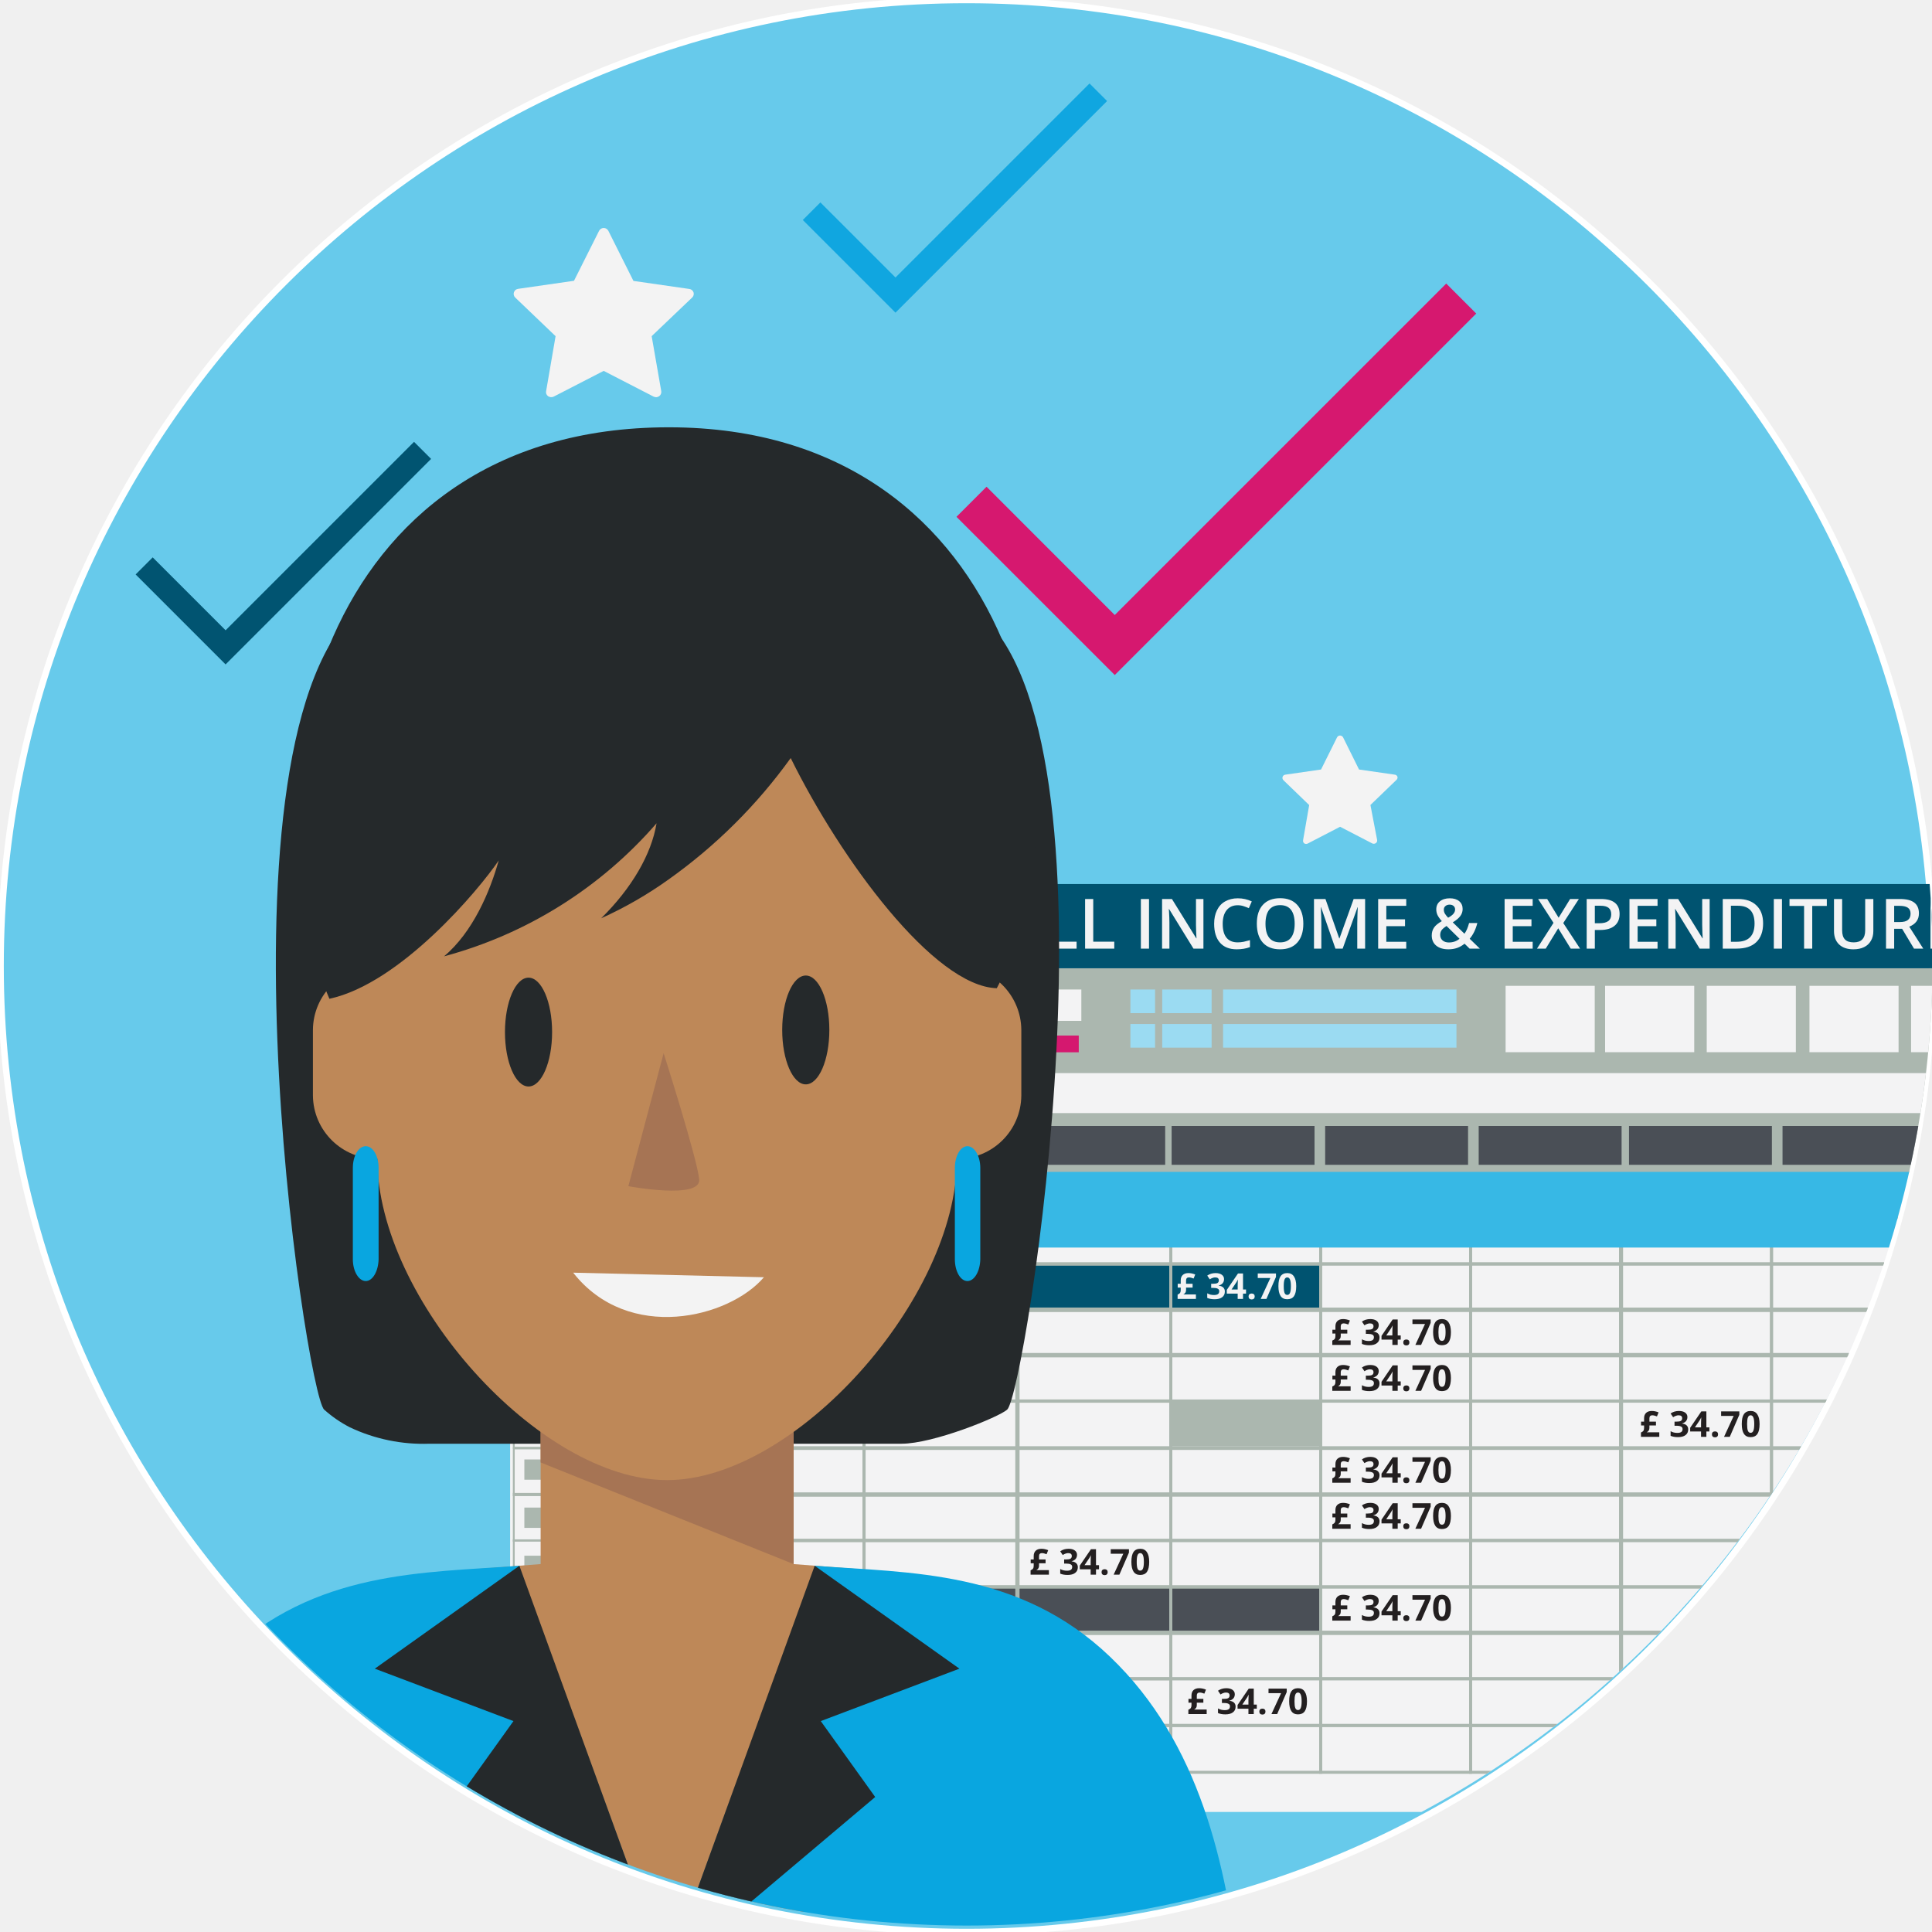
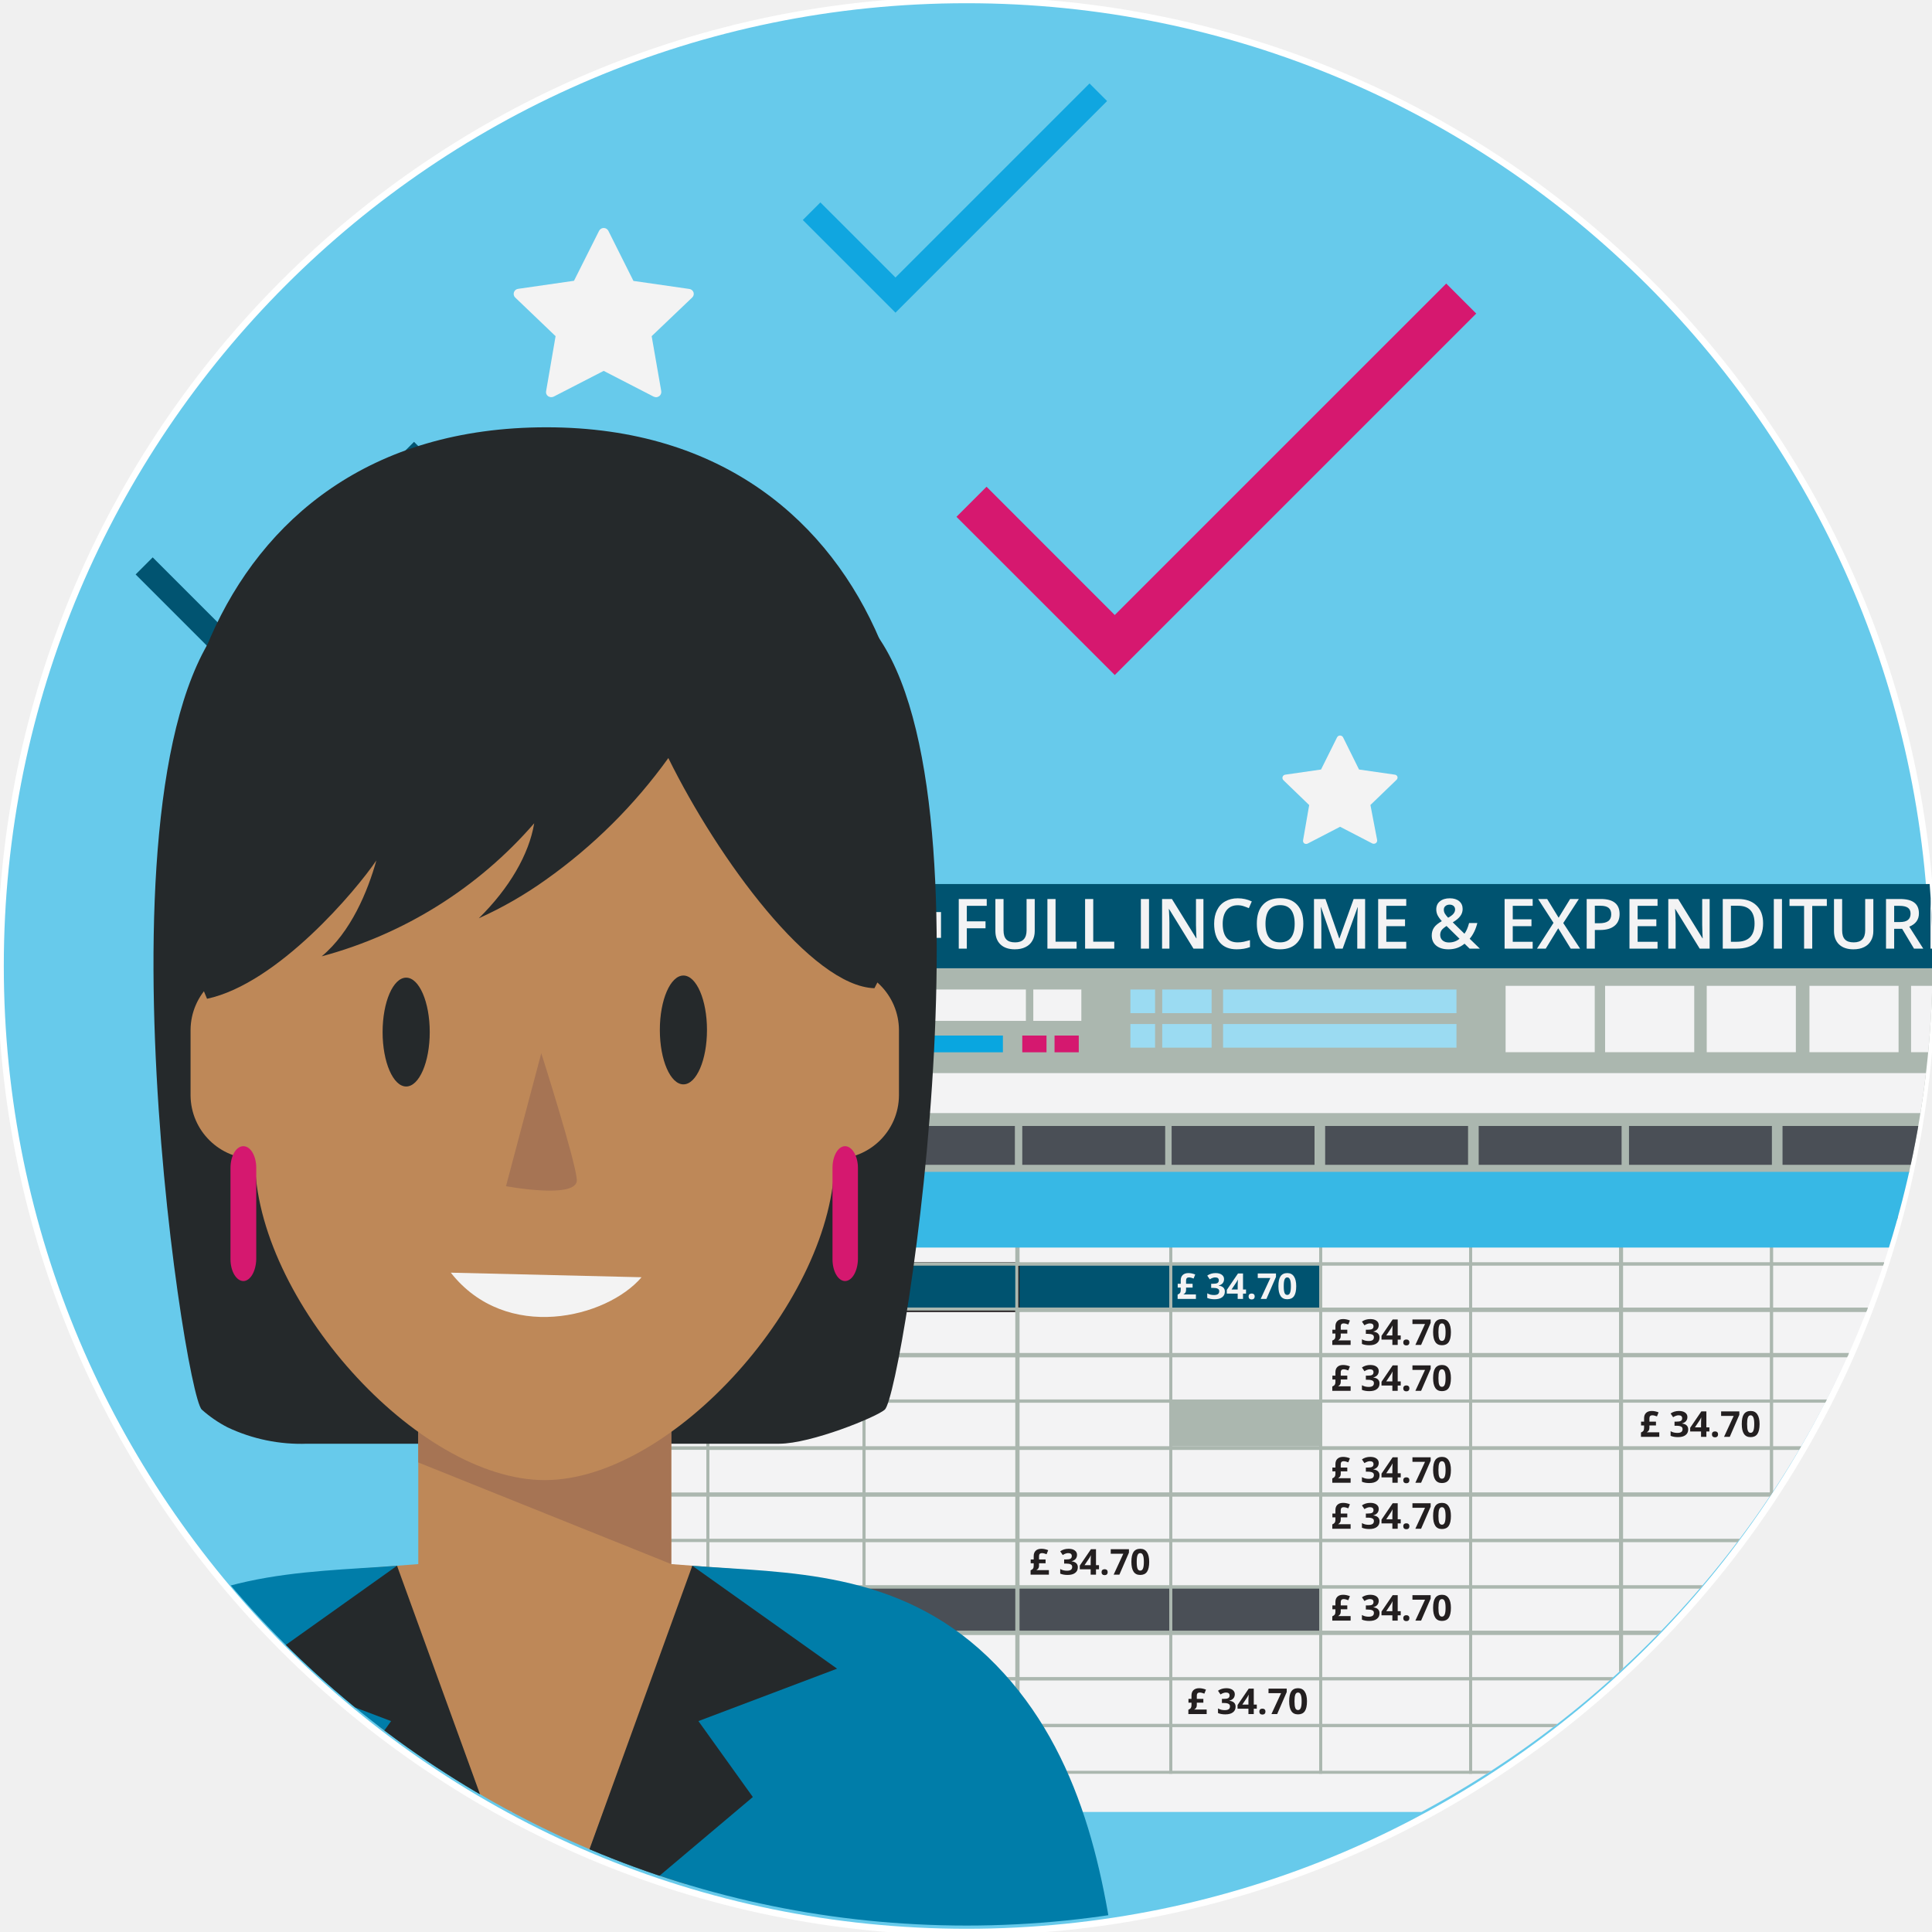
<svg xmlns="http://www.w3.org/2000/svg" viewBox="0 0 300 300">
  <defs>
-     <style>.a,.o,.p,.q,.r,.s,.t,.u{fill:none;}.b{opacity:0.44;}.c{clip-path:url(#a);}.d{fill:#25292b;}.e{fill:#67caeb;stroke:#fff;}.e,.o,.p,.q,.r,.s,.t,.u{stroke-miterlimit:10;}.f{fill:#10a6e0;}.g{fill:#d6186f;}.h{fill:#015471;}.i{fill:#f3f3f3;}.j{clip-path:url(#b);}.k{fill:#abb7af;}.l{fill:#005370;}.ab,.ae,.m{fill:#f3f3f4;}.n{fill:#4a4f56;}.o,.q,.r,.s,.t,.u{stroke:#abb7af;}.o{stroke-width:0.29px;}.p{stroke:#231f20;}.p,.s{stroke-width:0.47px;}.q{stroke-width:0.44px;}.r{stroke-width:0.47px;}.t{stroke-width:0.46px;}.u{stroke-width:0.47px;}.v{fill:#9bdbf2;}.w{fill:#f5be17;}.x{fill:#79b943;}.y{fill:#09a6e0;}.z{fill:#d5186f;}.aa{fill:#37b8e5;}.ab{font-size:10.8px;font-family:OpenSans-Semibold, Open Sans;font-weight:600;}.ac{fill:#be8858;}.ad{fill:#a67454;}.ae,.af{font-size:5.54px;font-family:OpenSans-Bold, Open Sans;font-weight:700;}.af{fill:#231f20;}</style>
+     <style>.a,.o,.p,.q,.r,.s,.t,.u{fill:none;}.b{opacity:0.44;}.c{clip-path:url(#a);}.d{fill:#25292b;}.e{fill:#67caeb;stroke:#fff;}.e,.o,.p,.q,.r,.s,.t,.u{stroke-miterlimit:10;}.f{fill:#10a6e0;}.g{fill:#d6186f;}.h{fill:#015471;}.i{fill:#f3f3f3;}.j{clip-path:url(#b);}.k{fill:#abb7af;}.l{fill:#005370;}.ab,.af,.m{fill:#f3f3f4;}.n{fill:#4a4f56;}.o,.q,.r,.s,.t,.u{stroke:#abb7af;}.o{stroke-width:0.29px;}.p{stroke:#231f20;}.p,.s{stroke-width:0.47px;}.q{stroke-width:0.44px;}.r{stroke-width:0.47px;}.t{stroke-width:0.46px;}.u{stroke-width:0.47px;}.v{fill:#9bdbf2;}.w{fill:#f5be17;}.x{fill:#79b943;}.y{fill:#09a6e0;}.z{fill:#d5186f;}.aa{fill:#37b8e5;}.ab{font-size:10.8px;font-family:OpenSans-Semibold, Open Sans;font-weight:600;}.ac{fill:#be8858;}.ad{fill:#a67454;}.ae{fill:#007da9;}.af,.ag{font-size:5.54px;font-family:OpenSans-Bold, Open Sans;font-weight:700;}.ag{fill:#231f20;}</style>
    <clipPath id="a">
      <circle class="a" cx="619.63" cy="574.67" r="50.91" />
    </clipPath>
    <clipPath id="b">
      <circle class="a" cx="150.09" cy="149" r="150" />
    </clipPath>
  </defs>
  <g class="c">
    <path class="d" d="M900.86,298.3H203.34c-10.86,0-19.76,7.93-19.76,17.62V748.35H921.06v-432C921.06,306.41,912,298.3,900.86,298.3Z" />
  </g>
  <circle class="e" cx="150.09" cy="150" r="150" />
  <polygon class="f" points="169.18 12.96 139.05 43.09 127.39 31.43 124.66 34.16 136.32 45.82 139.05 48.55 141.78 45.82 171.91 15.69 169.18 12.96" />
  <polygon class="g" points="224.57 44.03 173.1 95.5 153.19 75.58 148.52 80.25 168.44 100.16 173.1 104.82 177.76 100.16 229.23 48.69 224.57 44.03" />
  <polygon class="h" points="64.29 68.61 35.03 97.87 23.71 86.55 21.06 89.2 32.38 100.52 35.03 103.17 37.68 100.52 66.94 71.26 64.29 68.61" />
  <path class="i" d="M107.69,45.4a.79.79,0,0,0-.65-.53l-8.68-1.25-3.89-7.77a.81.81,0,0,0-1.45,0L89.13,43.6l-8.67,1.25A.79.79,0,0,0,80,46.2l6.27,6-1.47,8.54a.76.76,0,0,0,.31.78.86.86,0,0,0,.86.07l7.77-4,7.76,4a1.24,1.24,0,0,0,.38.09.92.92,0,0,0,.48-.16.83.83,0,0,0,.32-.78l-1.49-8.54,6.29-6A.77.77,0,0,0,107.69,45.4Z" />
  <path class="i" d="M217,120.63a.48.48,0,0,0-.41-.34l-5.56-.8-2.48-5a.54.54,0,0,0-.71-.22.58.58,0,0,0-.22.22l-2.49,5-5.55.8a.5.5,0,0,0-.42.34.51.51,0,0,0,.13.52l4,3.86-.95,5.47a.49.49,0,0,0,.2.49.54.54,0,0,0,.55,0l5-2.59,5,2.59a.64.64,0,0,0,.24.05.5.5,0,0,0,.31-.1.49.49,0,0,0,.2-.49L212.8,125l4-3.86A.5.5,0,0,0,217,120.63Z" />
  <g class="j">
    <rect class="k" x="79.78" y="150.35" width="250.35" height="31.62" />
    <rect class="l" x="79.78" y="137.27" width="250.35" height="13.08" />
    <rect class="m" x="79.21" y="182.22" width="250.92" height="99.14" />
    <rect class="l" x="109.92" y="196.15" width="95.15" height="7.35" />
    <rect class="n" x="109.92" y="246.34" width="95.15" height="7.35" />
    <rect class="n" x="79.78" y="174.84" width="7.95" height="6.03" />
    <rect class="n" x="276.79" y="174.84" width="22.19" height="6.03" />
    <rect class="n" x="252.95" y="174.84" width="22.19" height="6.03" />
    <rect class="n" x="229.61" y="174.84" width="22.19" height="6.03" />
    <rect class="n" x="205.77" y="174.84" width="22.19" height="6.03" />
    <rect class="n" x="181.93" y="174.84" width="22.19" height="6.03" />
    <rect class="n" x="158.74" y="174.84" width="22.19" height="6.03" />
    <rect class="n" x="135.4" y="174.84" width="22.19" height="6.03" />
    <rect class="n" x="111.56" y="174.84" width="22.19" height="6.03" />
    <rect class="n" x="91.14" y="174.84" width="18.78" height="6.03" />
    <rect class="k" x="81.42" y="183.61" width="3.15" height="3.15" />
    <rect class="k" x="81.42" y="191.08" width="3.15" height="3.15" />
    <rect class="k" x="81.42" y="198.03" width="3.15" height="3.15" />
    <rect class="k" x="81.42" y="205.51" width="3.15" height="3.15" />
    <rect class="k" x="81.42" y="212.46" width="3.15" height="3.15" />
    <rect class="k" x="81.42" y="219.93" width="3.15" height="3.15" />
    <rect class="k" x="81.42" y="226.62" width="3.15" height="3.15" />
    <rect class="k" x="81.42" y="234.1" width="3.15" height="3.15" />
    <rect class="k" x="81.42" y="241.57" width="3.15" height="3.15" />
    <rect class="k" x="81.42" y="249.05" width="3.15" height="3.15" />
    <rect class="k" x="81.42" y="255.57" width="3.15" height="3.15" />
    <rect class="k" x="81.42" y="263.05" width="3.15" height="3.15" />
    <rect class="k" x="81.42" y="270" width="3.15" height="3.15" />
    <rect class="o" x="79.78" y="181.97" width="8.94" height="7.26" />
    <rect class="o" x="79.78" y="189.03" width="8.94" height="7.26" />
    <rect class="o" x="79.78" y="196.24" width="8.94" height="7.26" />
    <rect class="o" x="79.78" y="203.27" width="8.94" height="7.26" />
    <rect class="o" x="79.78" y="210.32" width="8.94" height="7.26" />
    <rect class="o" x="79.78" y="217.54" width="8.94" height="7.26" />
    <rect class="o" x="79.78" y="224.91" width="8.94" height="7.26" />
    <rect class="o" x="79.78" y="231.97" width="8.94" height="7.26" />
    <rect class="o" x="79.78" y="239.18" width="8.94" height="7.26" />
    <rect class="o" x="79.78" y="246.39" width="8.94" height="7.26" />
    <rect class="o" x="79.78" y="253.44" width="8.94" height="7.26" />
    <rect class="o" x="79.78" y="260.66" width="8.94" height="7.26" />
    <rect class="o" x="79.78" y="267.94" width="8.94" height="7.26" />
    <rect class="p" x="134.17" y="196.24" width="23.91" height="7.26" />
    <rect class="q" x="88.72" y="189.03" width="21.2" height="7.26" />
    <rect class="q" x="88.72" y="196.24" width="21.2" height="7.26" />
    <rect class="r" x="109.92" y="181.97" width="24.25" height="7.26" />
    <rect class="r" x="109.92" y="189.03" width="24.25" height="7.26" />
    <rect class="r" x="109.92" y="196.24" width="24.25" height="7.26" />
    <rect class="s" x="134.17" y="181.97" width="23.91" height="7.26" />
    <rect class="s" x="134.17" y="189.03" width="23.91" height="7.26" />
    <rect class="s" x="157.89" y="181.97" width="23.91" height="7.26" />
    <rect class="s" x="157.89" y="189.03" width="23.91" height="7.26" />
    <rect class="s" x="157.89" y="196.24" width="23.91" height="7.26" />
    <rect class="t" x="181.8" y="181.97" width="23.28" height="7.26" />
    <rect class="t" x="181.8" y="189.03" width="23.28" height="7.26" />
    <rect class="t" x="181.8" y="196.24" width="23.28" height="7.26" />
    <rect class="q" x="88.72" y="181.97" width="21.2" height="7.26" />
    <rect class="q" x="88.72" y="203.27" width="21.2" height="7.26" />
    <rect class="q" x="88.72" y="210.32" width="21.2" height="7.26" />
    <rect class="q" x="88.72" y="217.54" width="21.2" height="7.26" />
    <rect class="q" x="88.72" y="224.91" width="21.2" height="7.26" />
    <rect class="q" x="88.72" y="231.97" width="21.2" height="7.26" />
    <rect class="q" x="88.72" y="239.18" width="21.2" height="7.26" />
    <rect class="r" x="109.92" y="203.27" width="24.25" height="7.26" />
    <rect class="r" x="109.92" y="210.32" width="24.25" height="7.26" />
    <rect class="r" x="109.92" y="217.54" width="24.25" height="7.26" />
    <rect class="r" x="109.92" y="224.91" width="24.25" height="7.26" />
    <rect class="r" x="109.92" y="231.97" width="24.25" height="7.26" />
    <rect class="r" x="109.92" y="239.18" width="24.25" height="7.26" />
    <rect class="s" x="134.17" y="203.27" width="23.91" height="7.26" />
    <rect class="s" x="134.17" y="210.32" width="23.91" height="7.26" />
    <rect class="s" x="134.17" y="217.54" width="23.91" height="7.26" />
    <rect class="s" x="134.17" y="224.91" width="23.91" height="7.26" />
    <rect class="s" x="134.17" y="231.97" width="23.91" height="7.26" />
    <rect class="s" x="134.17" y="239.18" width="23.91" height="7.26" />
    <rect class="s" x="157.89" y="203.27" width="23.91" height="7.26" />
    <rect class="s" x="157.89" y="210.32" width="23.91" height="7.26" />
    <rect class="s" x="157.89" y="217.54" width="23.91" height="7.26" />
    <rect class="s" x="157.89" y="224.91" width="23.91" height="7.26" />
    <rect class="s" x="157.89" y="231.97" width="23.91" height="7.26" />
    <rect class="s" x="157.89" y="239.18" width="23.91" height="7.26" />
    <rect class="t" x="181.8" y="203.27" width="23.28" height="7.26" />
    <rect class="t" x="181.8" y="210.32" width="23.28" height="7.26" />
    <rect class="t" x="181.8" y="217.54" width="23.28" height="7.26" />
    <rect class="t" x="181.8" y="224.91" width="23.28" height="7.26" />
    <rect class="t" x="181.8" y="231.97" width="23.28" height="7.26" />
    <rect class="t" x="181.8" y="239.18" width="23.28" height="7.26" />
    <rect class="s" x="157.89" y="246.39" width="23.91" height="7.26" />
    <rect class="t" x="181.8" y="246.39" width="23.28" height="7.26" />
    <rect class="q" x="88.72" y="246.39" width="21.2" height="7.26" />
    <rect class="q" x="88.72" y="253.44" width="21.2" height="7.26" />
    <rect class="q" x="88.72" y="260.66" width="21.2" height="7.26" />
    <rect class="q" x="88.72" y="267.94" width="21.2" height="7.26" />
    <rect class="r" x="109.92" y="246.39" width="24.25" height="7.26" />
    <rect class="r" x="109.92" y="253.44" width="24.25" height="7.26" />
    <rect class="r" x="109.92" y="260.66" width="24.25" height="7.26" />
    <rect class="r" x="109.92" y="267.94" width="24.25" height="7.26" />
    <rect class="s" x="134.17" y="246.39" width="23.91" height="7.26" />
    <rect class="s" x="134.17" y="253.44" width="23.91" height="7.26" />
    <rect class="s" x="134.17" y="260.66" width="23.91" height="7.26" />
    <rect class="s" x="134.17" y="267.94" width="23.91" height="7.26" />
    <rect class="s" x="157.89" y="253.44" width="23.91" height="7.26" />
    <rect class="s" x="157.89" y="260.66" width="23.91" height="7.26" />
    <rect class="s" x="157.89" y="267.94" width="23.91" height="7.26" />
    <rect class="t" x="181.8" y="253.44" width="23.28" height="7.26" />
    <rect class="t" x="181.8" y="260.66" width="23.28" height="7.26" />
    <rect class="t" x="181.8" y="267.94" width="23.28" height="7.26" />
    <rect class="t" x="205.07" y="181.97" width="23.28" height="7.26" />
    <rect class="t" x="205.07" y="189.03" width="23.28" height="7.26" />
    <rect class="t" x="205.07" y="196.24" width="23.28" height="7.26" />
    <rect class="t" x="205.07" y="203.27" width="23.28" height="7.26" />
    <rect class="t" x="205.07" y="210.32" width="23.28" height="7.26" />
    <rect class="t" x="205.07" y="217.54" width="23.28" height="7.26" />
    <rect class="t" x="205.07" y="224.91" width="23.28" height="7.26" />
    <rect class="t" x="205.07" y="231.97" width="23.28" height="7.26" />
    <rect class="t" x="205.07" y="239.18" width="23.28" height="7.26" />
    <rect class="t" x="205.07" y="246.39" width="23.28" height="7.26" />
    <rect class="t" x="205.07" y="253.44" width="23.28" height="7.26" />
    <rect class="t" x="205.07" y="260.66" width="23.28" height="7.26" />
    <rect class="t" x="205.07" y="267.94" width="23.28" height="7.26" />
    <rect class="t" x="228.35" y="181.97" width="23.28" height="7.26" />
    <rect class="t" x="228.35" y="189.03" width="23.28" height="7.26" />
    <rect class="t" x="228.35" y="196.24" width="23.28" height="7.26" />
    <rect class="t" x="228.35" y="203.27" width="23.28" height="7.26" />
    <rect class="t" x="228.35" y="210.32" width="23.28" height="7.26" />
    <rect class="t" x="228.35" y="217.54" width="23.28" height="7.26" />
    <rect class="t" x="228.35" y="224.91" width="23.28" height="7.26" />
    <rect class="t" x="228.35" y="231.97" width="23.28" height="7.26" />
    <rect class="t" x="228.35" y="239.18" width="23.28" height="7.26" />
    <rect class="t" x="228.35" y="246.39" width="23.28" height="7.26" />
    <rect class="t" x="228.35" y="253.44" width="23.28" height="7.26" />
    <rect class="t" x="228.35" y="260.66" width="23.28" height="7.26" />
    <rect class="t" x="228.35" y="267.94" width="23.28" height="7.26" />
    <rect class="t" x="251.8" y="181.97" width="23.28" height="7.26" />
    <rect class="t" x="251.8" y="189.03" width="23.28" height="7.26" />
    <rect class="t" x="251.8" y="196.24" width="23.28" height="7.26" />
    <rect class="t" x="251.8" y="203.27" width="23.28" height="7.26" />
    <rect class="t" x="251.8" y="210.32" width="23.28" height="7.26" />
    <rect class="t" x="251.8" y="217.54" width="23.28" height="7.26" />
    <rect class="t" x="251.8" y="224.91" width="23.28" height="7.26" />
    <rect class="t" x="251.8" y="231.97" width="23.28" height="7.26" />
    <rect class="t" x="251.8" y="239.18" width="23.28" height="7.26" />
    <rect class="t" x="251.8" y="246.39" width="23.28" height="7.26" />
    <rect class="t" x="251.8" y="253.44" width="23.28" height="7.26" />
    <rect class="t" x="251.8" y="260.66" width="23.28" height="7.26" />
    <rect class="t" x="251.8" y="267.94" width="23.28" height="7.26" />
    <rect class="t" x="275.08" y="181.97" width="23.28" height="7.26" />
    <rect class="t" x="275.08" y="189.03" width="23.28" height="7.26" />
    <rect class="t" x="275.08" y="196.24" width="23.28" height="7.26" />
    <rect class="t" x="275.08" y="203.27" width="23.28" height="7.26" />
    <rect class="t" x="275.08" y="210.32" width="23.28" height="7.26" />
    <rect class="t" x="275.08" y="217.54" width="23.28" height="7.26" />
    <rect class="t" x="275.08" y="224.91" width="23.28" height="7.26" />
    <rect class="t" x="275.08" y="231.97" width="23.28" height="7.26" />
    <rect class="t" x="275.08" y="239.18" width="23.28" height="7.26" />
    <rect class="t" x="275.08" y="246.39" width="23.28" height="7.26" />
    <rect class="t" x="275.08" y="253.44" width="23.28" height="7.26" />
    <rect class="t" x="275.08" y="260.66" width="23.28" height="7.26" />
    <rect class="t" x="275.08" y="267.94" width="23.28" height="7.26" />
    <rect class="u" x="298.36" y="181.97" width="24.46" height="7.26" />
    <rect class="u" x="298.36" y="189.03" width="24.46" height="7.26" />
    <rect class="u" x="298.36" y="196.24" width="24.46" height="7.26" />
    <rect class="u" x="298.36" y="203.27" width="24.46" height="7.26" />
    <rect class="u" x="298.36" y="210.32" width="24.46" height="7.26" />
    <rect class="u" x="298.36" y="217.54" width="24.46" height="7.26" />
    <rect class="u" x="298.36" y="224.91" width="24.46" height="7.26" />
    <rect class="u" x="298.36" y="231.97" width="24.46" height="7.26" />
    <rect class="u" x="298.36" y="239.18" width="24.46" height="7.26" />
    <rect class="u" x="298.36" y="246.39" width="24.46" height="7.26" />
    <rect class="u" x="298.36" y="253.44" width="24.46" height="7.26" />
    <rect class="u" x="298.36" y="260.66" width="24.46" height="7.26" />
    <rect class="u" x="298.36" y="267.94" width="24.46" height="7.26" />
    <rect class="m" x="79.78" y="166.63" width="42.27" height="6.21" />
    <rect class="m" x="123.67" y="166.63" width="204.97" height="6.21" />
    <rect class="m" x="296.75" y="153.08" width="13.84" height="10.3" />
    <rect class="m" x="280.97" y="153.08" width="13.84" height="10.3" />
    <rect class="m" x="265.02" y="153.08" width="13.84" height="10.3" />
    <rect class="m" x="249.24" y="153.08" width="13.84" height="10.3" />
    <rect class="m" x="233.79" y="153.08" width="13.84" height="10.3" />
    <rect class="v" x="189.92" y="153.65" width="36.24" height="3.67" />
    <rect class="v" x="180.47" y="153.65" width="7.67" height="3.67" />
    <rect class="v" x="180.47" y="159.01" width="7.67" height="3.67" />
    <rect class="v" x="175.53" y="153.65" width="3.83" height="3.67" />
    <rect class="v" x="175.53" y="159.01" width="3.83" height="3.67" />
    <rect class="v" x="189.92" y="159.01" width="36.24" height="3.67" />
    <rect class="w" x="82.38" y="153.08" width="9.17" height="9.17" />
    <rect class="m" x="86.19" y="156.47" width="6.77" height="7.76" />
    <rect class="x" x="94.65" y="153.65" width="12.14" height="2.82" />
    <rect class="x" x="94.65" y="160.84" width="12.14" height="2.82" />
    <rect class="x" x="94.65" y="157.38" width="2.27" height="2.27" />
    <rect class="x" x="104.52" y="157.38" width="2.27" height="2.27" />
    <rect class="x" x="97.58" y="157.38" width="6.19" height="2.27" />
    <rect class="m" x="112.65" y="153.65" width="46.65" height="4.87" />
    <rect class="m" x="160.45" y="153.65" width="7.46" height="4.87" />
    <rect class="y" x="115.13" y="160.8" width="12.25" height="2.6" />
    <rect class="y" x="129.28" y="160.8" width="12.25" height="2.6" />
    <rect class="y" x="143.48" y="160.8" width="12.25" height="2.6" />
    <rect class="z" x="158.74" y="160.8" width="3.76" height="2.6" />
    <rect class="z" x="163.75" y="160.8" width="3.76" height="2.6" />
    <rect class="m" x="94.65" y="141.62" width="51.47" height="4.01" />
    <rect class="m" x="83.75" y="141.62" width="5.82" height="4.01" />
    <rect class="aa" x="88.72" y="181.97" width="241.41" height="11.75" />
    <rect class="k" x="81.42" y="277.21" width="9.54" height="2.78" />
    <rect class="k" x="93.33" y="277.21" width="5.43" height="2.78" />
    <rect class="k" x="181.8" y="217.54" width="23.34" height="7.04" />
    <text class="ab" transform="translate(147.86 147.3)">FULL INCOME &amp; EXPENDITURE</text>
  </g>
  <g class="j">
-     <path class="d" d="M156.39,218.89c-1.32,1.17-11.48,5.29-16.39,5.29H66.7a26.62,26.62,0,0,1-12.36-2.54,19.13,19.13,0,0,1-4-2.75C47.47,216.39,31.44,110.36,57.48,93c10.69-7.13,23.91-13.4,45.87-13.4,17.4,0,29.33,4,38.83,9.14,2.5,1.34,4.82,2.78,7,4.26.88.59,1.74,1.24,2.57,1.92C175.48,114.26,159.23,216.39,156.39,218.89Z" />
-     <polygon class="ac" points="123.23 242.87 123.23 217.82 83.95 217.82 83.95 242.87 74.13 243.63 83.95 306.97 123.23 306.97 133.06 243.63 123.23 242.87" />
-     <polygon class="ad" points="83.95 217.98 83.95 227.09 123.23 242.87 123.23 217.98 83.95 217.98" />
-     <path class="y" d="M193.79,353.14l-1.33-46.61c-2.15-16.84-6-35.79-20.09-49.27s-31.06-13-45.87-14.13c0,0,0,.25-.08.7l-22.83,62.46L80.71,243.7c0-.36-.06-.57-.06-.57-14.81,1.12-31.78.65-45.83,14.13s-17.95,32.43-20.1,49.27l-1.33,46.61Z" />
-     <polygon class="d" points="58.2 259.11 79.73 267.25 71.28 279.04 103.59 306.3 80.65 243.13 58.2 259.11" />
-     <polygon class="d" points="148.98 259.11 126.5 243.13 103.59 306.3 135.9 279.04 127.45 267.25 148.98 259.11" />
-     <path class="ac" d="M148.59,150.08V129.66c0-21.7-25.12-49.11-45-49.11s-45,27.41-45,49.11v20.42a9.92,9.92,0,0,0-10,9.83v10.21a9.92,9.92,0,0,0,10,9.82c0,21.7,25.12,49.89,45,49.89s45-28.19,45-49.89a9.91,9.91,0,0,0,10-9.82V159.91A9.91,9.91,0,0,0,148.59,150.08Z" />
-     <path class="y" d="M56.79,198.92c-1.08,0-2-1.51-2-3.38V181.35c0-1.86.88-3.37,2-3.37s2,1.51,2,3.37v14.19C58.74,197.41,57.87,198.92,56.79,198.92Z" />
-     <path class="y" d="M150.22,198.92c-1.08,0-1.95-1.51-1.95-3.38V181.35c0-1.86.87-3.37,1.95-3.37s2,1.51,2,3.37v14.19C152.18,197.41,151.3,198.92,150.22,198.92Z" />
-     <path class="d" d="M77.44,133.61c-1.34,4.8-4,11.12-8.49,14.89a66.51,66.51,0,0,0,33-20.66c-.8,4.83-3.87,10.09-8.6,14.75a61.13,61.13,0,0,0,10.43-6,81.35,81.35,0,0,0,19-18.88c7.78,15.78,22.25,35.44,32,35.74,15.19-27.95,4.08-87.1-50.92-87.1s-66.48,57.19-52.71,88.74C62.17,152.72,74.35,138.19,77.44,133.61Z" />
-     <ellipse class="d" cx="82.07" cy="160.26" rx="3.66" ry="8.45" />
-     <ellipse class="d" cx="125.12" cy="159.93" rx="3.66" ry="8.45" />
-     <path class="ad" d="M103.05,163.54l-5.48,20.65s11.28,2.11,11-1.05S103.05,163.54,103.05,163.54Z" />
-     <path class="i" d="M118.62,198.33,89,197.62C97.6,208.56,113.23,204.65,118.62,198.33Z" />
+     <path class="d" d="M137.39,218.89c-1.32,1.17-11.48,5.29-16.39,5.29H47.7a26.62,26.62,0,0,1-12.36-2.54,19.13,19.13,0,0,1-4-2.75C28.47,216.39,12.44,110.36,38.48,93c10.69-7.13,23.91-13.4,45.87-13.4,17.4,0,29.33,4,38.83,9.14,2.5,1.34,4.82,2.78,7,4.26.88.59,1.74,1.24,2.57,1.92C156.48,114.26,140.23,216.39,137.39,218.89Z" />
+     <polygon class="ac" points="104.23 242.87 104.23 217.82 64.95 217.82 64.95 242.87 55.13 243.63 64.95 306.97 104.23 306.97 114.06 243.63 104.23 242.87" />
+     <polygon class="ad" points="64.95 217.98 64.95 227.09 104.23 242.87 104.23 217.98 64.95 217.98" />
+     <path class="ae" d="M174.79,353.14l-1.33-46.61c-2.15-16.84-6-35.79-20.09-49.27s-31.06-13-45.87-14.13c0,0,0,.25-.08.7L84.59,306.29,61.71,243.7c0-.36-.06-.57-.06-.57-14.81,1.12-31.78.65-45.83,14.13s-17.95,32.43-20.1,49.27l-1.33,46.61Z" />
+     <polygon class="d" points="39.2 259.11 60.73 267.25 52.28 279.04 84.59 306.3 61.65 243.13 39.2 259.11" />
+     <polygon class="d" points="129.98 259.11 107.5 243.13 84.59 306.3 116.9 279.04 108.45 267.25 129.98 259.11" />
+     <path class="ac" d="M129.59,150.08V129.66c0-21.7-25.12-49.11-45-49.11s-45,27.41-45,49.11v20.42a9.92,9.92,0,0,0-10,9.83v10.21a9.92,9.92,0,0,0,10,9.82c0,21.7,25.12,49.89,45,49.89s45-28.19,45-49.89a9.91,9.91,0,0,0,10-9.82V159.91A9.91,9.91,0,0,0,129.59,150.08Z" />
+     <path class="z" d="M37.79,198.92c-1.08,0-2-1.51-2-3.38V181.35c0-1.86.88-3.37,2-3.37s2,1.51,2,3.37v14.19C39.74,197.41,38.87,198.92,37.79,198.92Z" />
+     <path class="z" d="M131.22,198.92c-1.08,0-1.95-1.51-1.95-3.38V181.35c0-1.86.87-3.37,1.95-3.37s2,1.51,2,3.37v14.19C133.18,197.41,132.3,198.92,131.22,198.92Z" />
+     <path class="d" d="M58.44,133.61c-1.34,4.8-3.95,11.12-8.49,14.89a66.51,66.51,0,0,0,33-20.66c-.8,4.83-3.87,10.09-8.6,14.75a61.13,61.13,0,0,0,10.43-6,81.35,81.35,0,0,0,19-18.88c7.78,15.78,22.25,35.44,32,35.74,15.19-27.95,4.08-87.1-50.92-87.1s-66.48,57.19-52.71,88.74C43.17,152.72,55.35,138.19,58.44,133.61Z" />
+     <ellipse class="d" cx="63.07" cy="160.26" rx="3.66" ry="8.45" />
+     <ellipse class="d" cx="106.12" cy="159.93" rx="3.66" ry="8.45" />
+     <path class="ad" d="M84.05,163.54l-5.48,20.65s11.28,2.11,11-1.05S84.05,163.54,84.05,163.54Z" />
+     <path class="i" d="M99.62,198.33,70,197.62C78.6,208.56,94.23,204.65,99.62,198.33Z" />
  </g>
-   <text class="ae" transform="translate(182.64 201.7)">£ 34.70</text>
-   <text class="af" transform="translate(206.66 208.84)">£ 34.70</text>
-   <text class="af" transform="translate(206.66 215.97)">£ 34.70</text>
-   <text class="af" transform="translate(254.59 223.11)">£ 34.70</text>
-   <text class="af" transform="translate(206.66 230.24)">£ 34.70</text>
-   <text class="af" transform="translate(206.66 237.38)">£ 34.70</text>
-   <text class="af" transform="translate(159.81 244.51)">£ 34.70</text>
-   <text class="af" transform="translate(206.66 251.65)">£ 34.70</text>
-   <text class="af" transform="translate(184.31 266.16)">£ 34.70</text>
+   <text class="af" transform="translate(182.64 201.7)">£ 34.70</text>
+   <text class="ag" transform="translate(206.66 208.84)">£ 34.70</text>
+   <text class="ag" transform="translate(206.66 215.97)">£ 34.70</text>
+   <text class="ag" transform="translate(254.59 223.11)">£ 34.70</text>
+   <text class="ag" transform="translate(206.66 230.24)">£ 34.70</text>
+   <text class="ag" transform="translate(206.66 237.38)">£ 34.70</text>
+   <text class="ag" transform="translate(159.81 244.51)">£ 34.70</text>
+   <text class="ag" transform="translate(206.66 251.65)">£ 34.70</text>
+   <text class="ag" transform="translate(184.31 266.16)">£ 34.70</text>
</svg>
